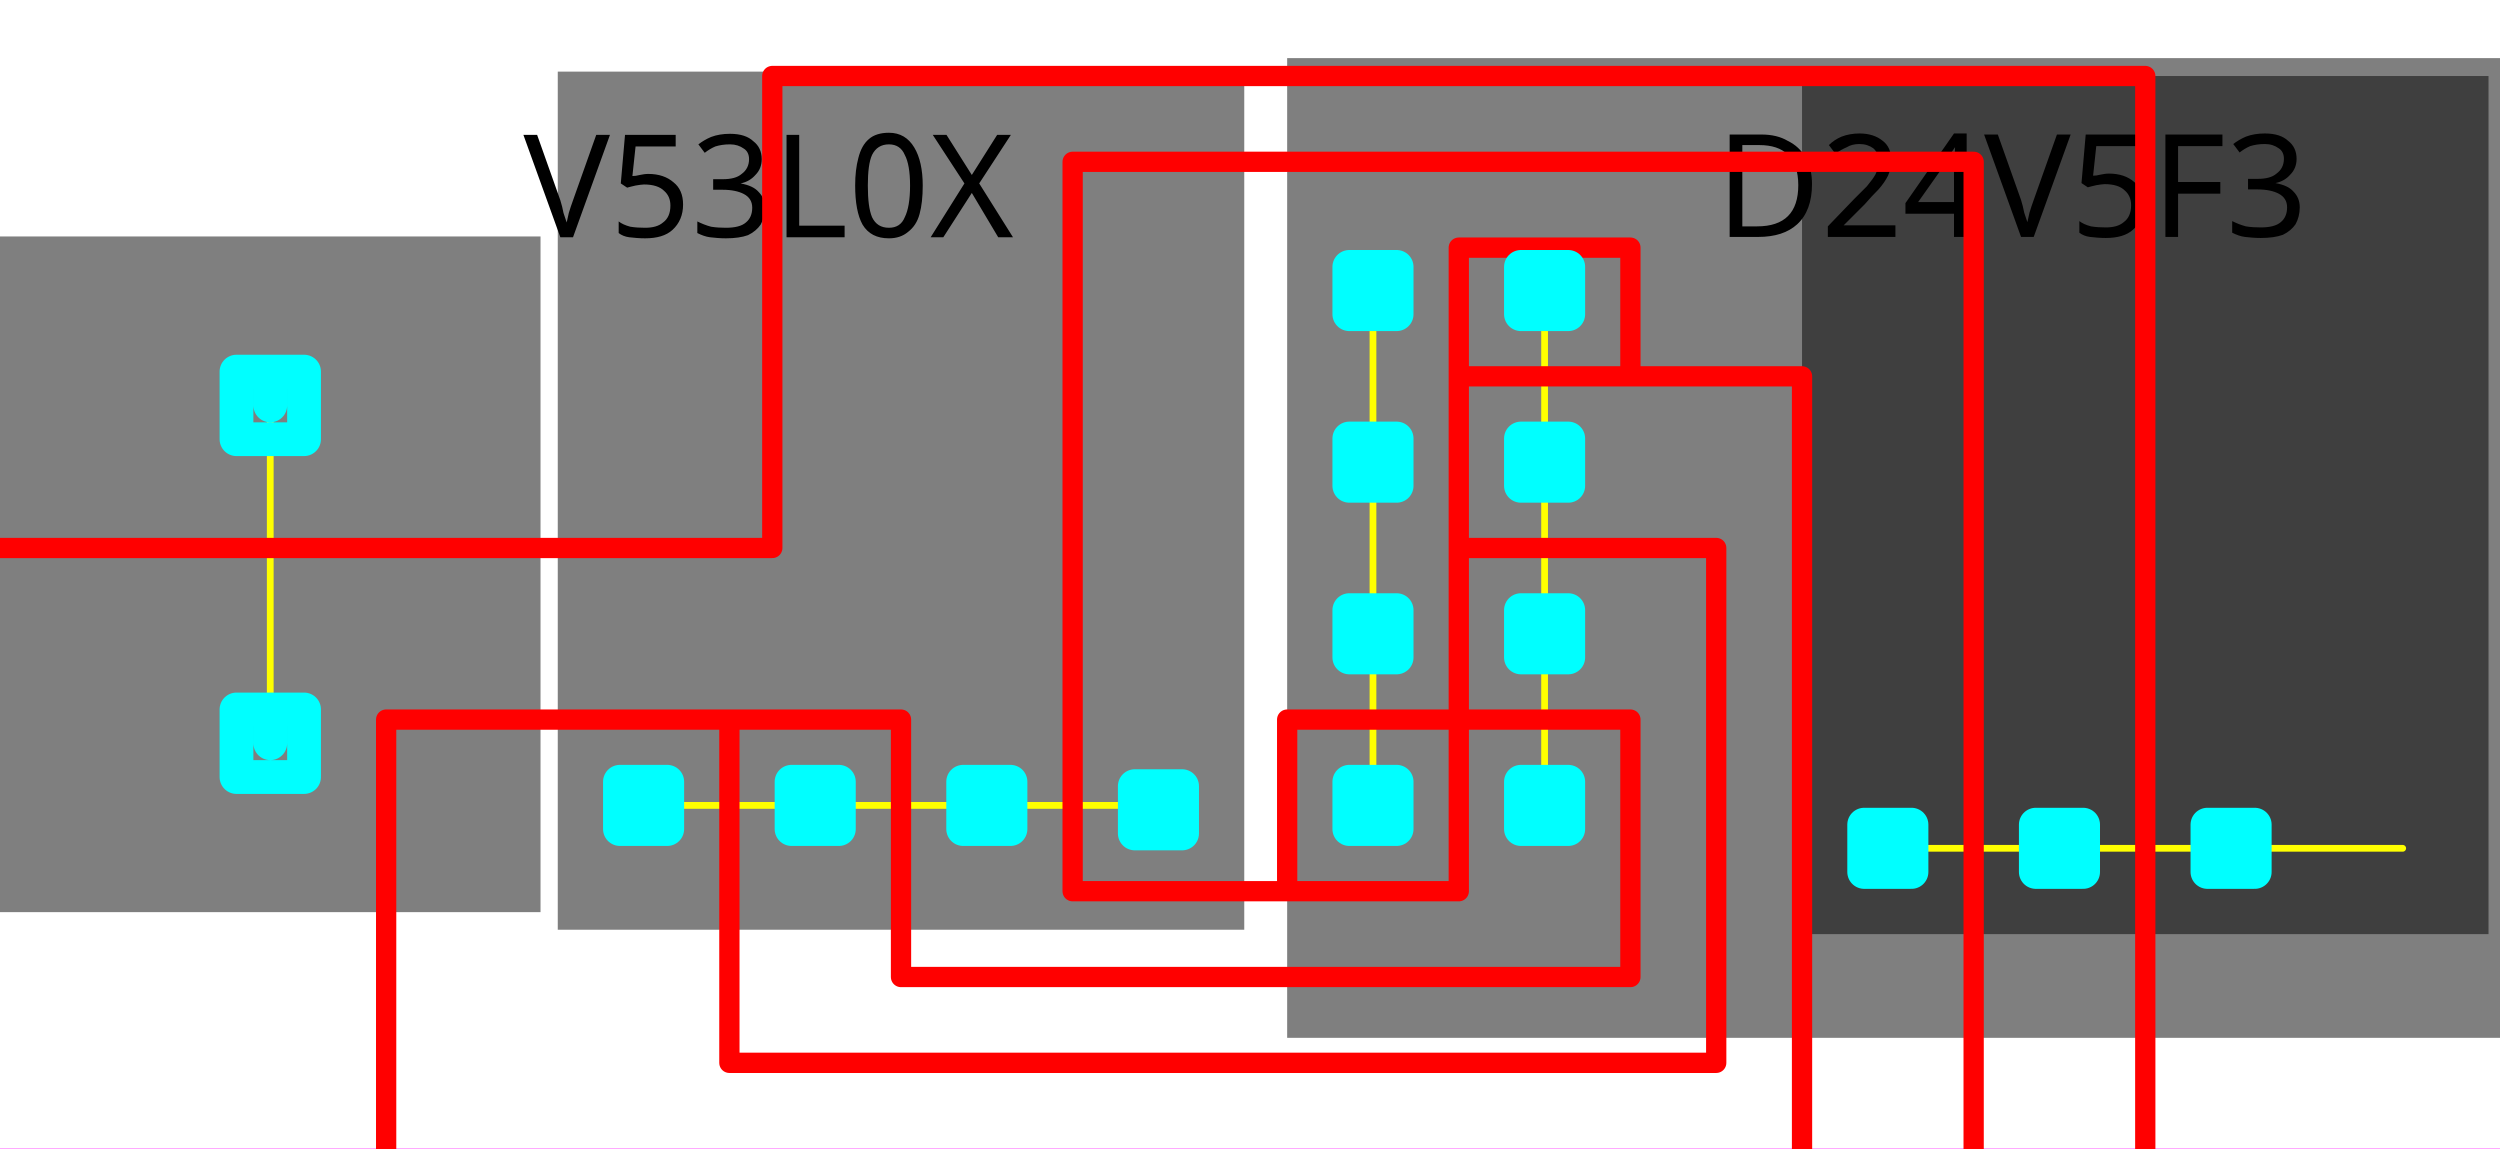
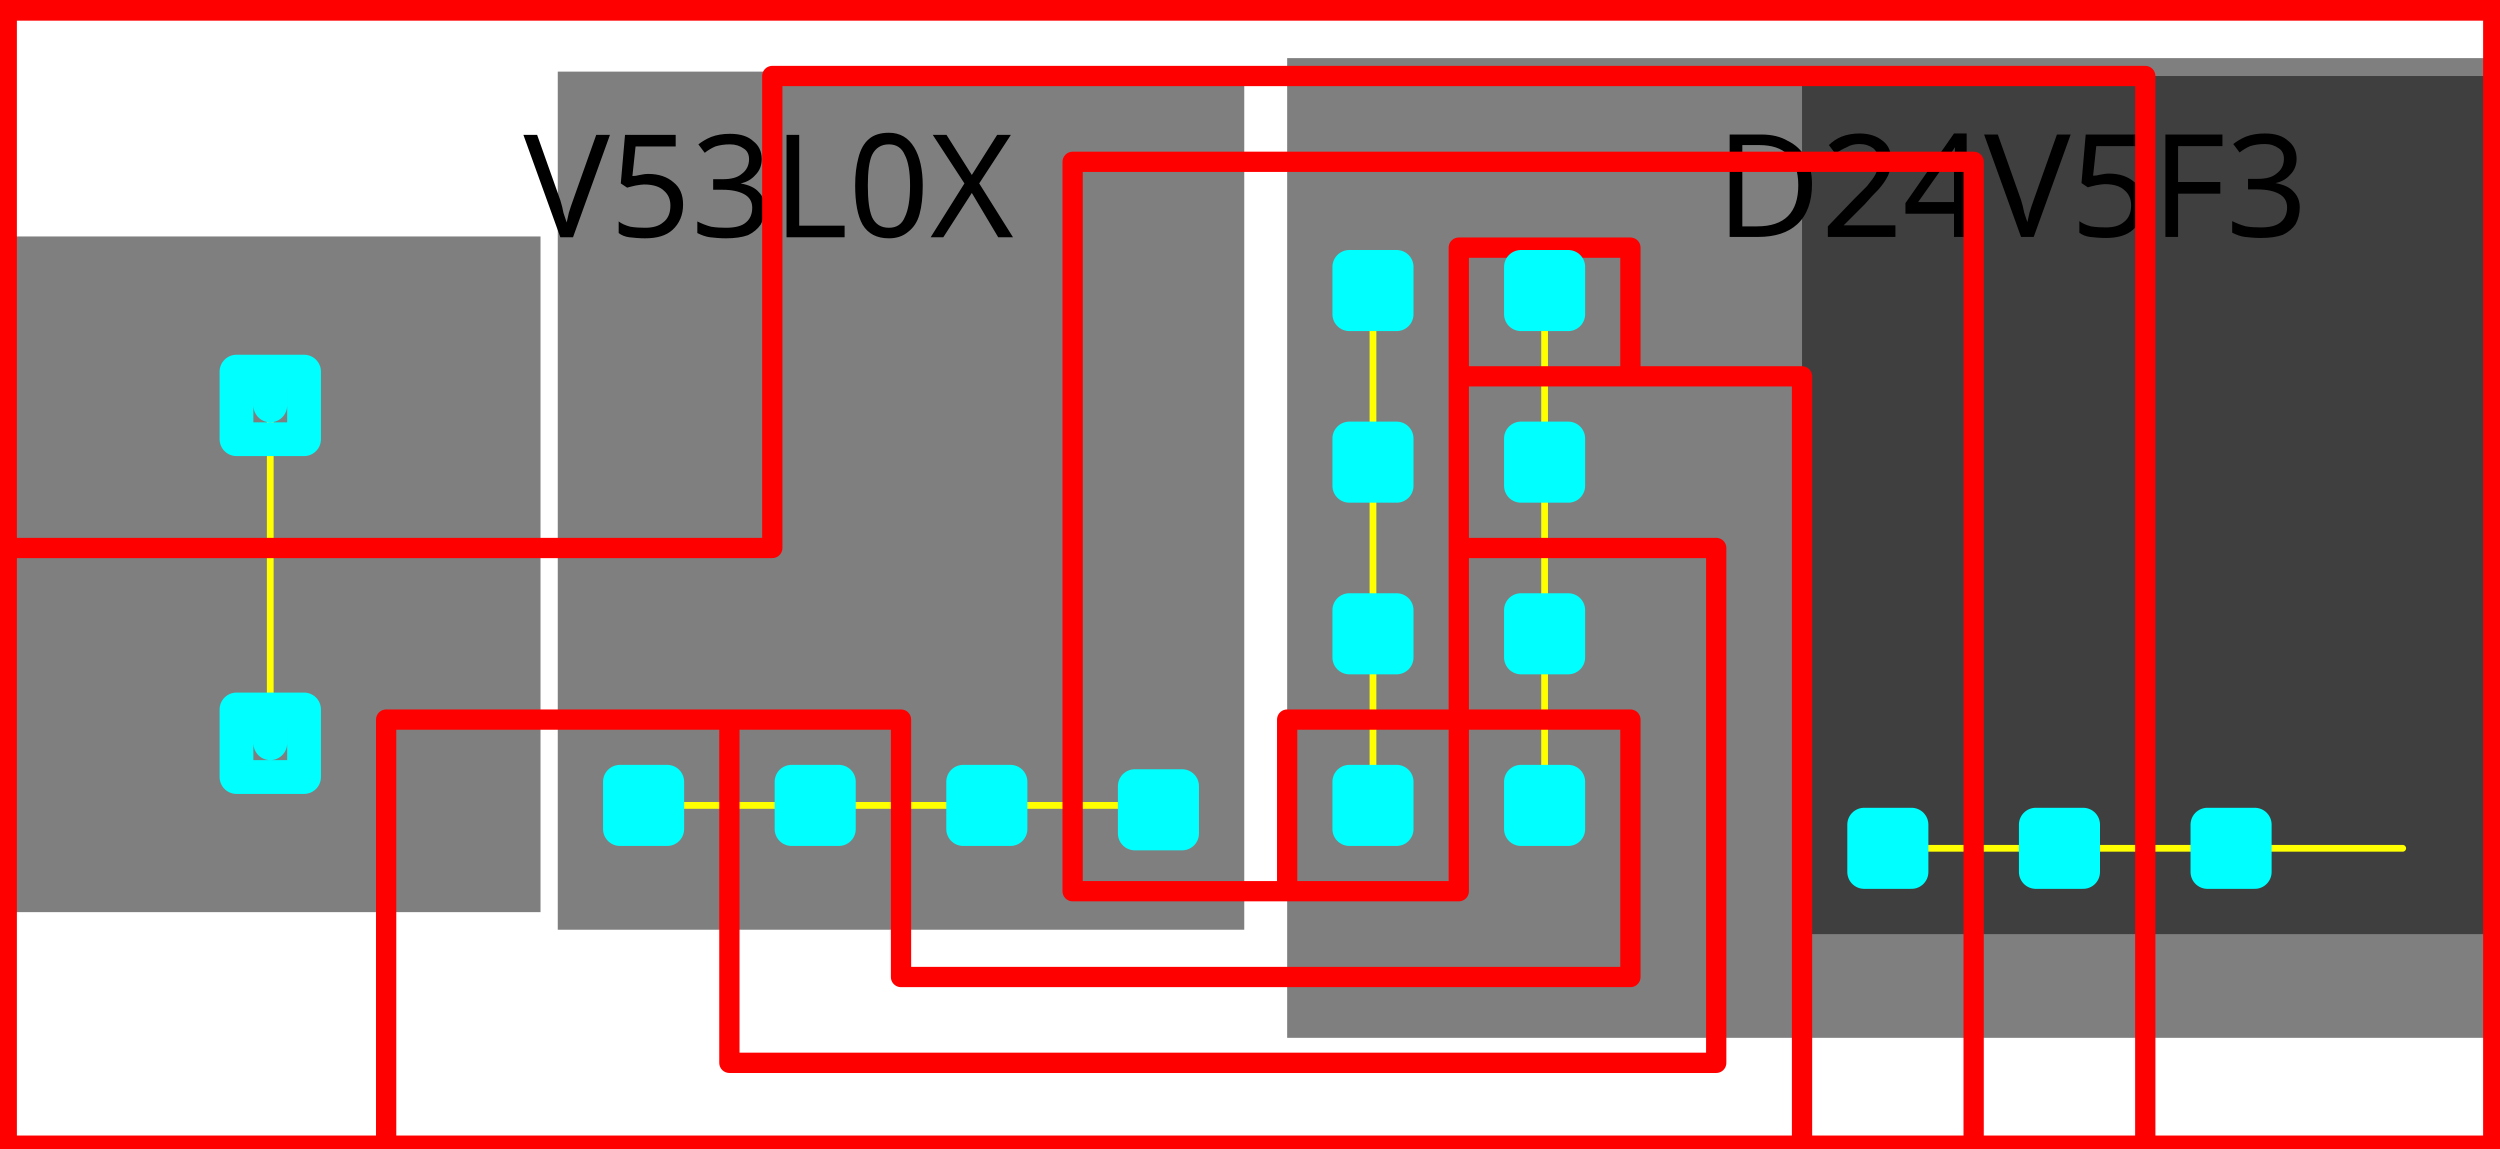
<svg xmlns="http://www.w3.org/2000/svg" width="37mm" height="17mm" viewBox="0 0 37 17" version="1.1" id="svg926">
  <defs id="defs920" />
-   <g id="layer3" style="display:inline" transform="translate(-8.105003,21.76498)">
-     <rect style="opacity:1;fill:none;fill-opacity:1;fill-rule:evenodd;stroke:#ff00ff;stroke-width:1;stroke-linecap:round;stroke-linejoin:round;stroke-miterlimit:4;stroke-dasharray:none;stroke-dashoffset:0;stroke-opacity:1" id="rect909" width="38" height="18" x="7.605" y="-22.265" />
-   </g>
  <g id="layer6" style="display:inline;opacity:1" transform="translate(-8.105003,21.76498)">
    <g transform="rotate(-180,23.3725,-12.33249)" style="display:inline;opacity:1" id="layer6-2">
      <g id="g832">
        <rect y="-5.16" x="-18.26" height="24.75" width="14.5" id="rect934" style="opacity:1;fill:#000000;fill-opacity:0.502;fill-rule:evenodd;stroke:none;stroke-width:1;stroke-linecap:round;stroke-linejoin:round;stroke-miterlimit:4;stroke-dasharray:none;stroke-dashoffset:0;stroke-opacity:1" transform="matrix(0,1,1,0,0,0)" />
        <text xml:space="preserve" style="font-style:normal;font-variant:normal;font-weight:normal;font-stretch:normal;font-size:4.233px;line-height:125%;font-family:Raleway;-inkscape-font-specification:'Raleway, Normal';font-variant-ligatures:normal;font-variant-caps:normal;font-variant-numeric:normal;font-feature-settings:normal;text-align:center;letter-spacing:0px;word-spacing:0px;writing-mode:lr-tb;text-anchor:middle;fill:#000000;fill-opacity:1;stroke:none;stroke-width:0.265px;stroke-linecap:butt;stroke-linejoin:miter;stroke-opacity:1" x="10.863" y="-1.306" id="text892" transform="rotate(-90)">
          <tspan id="tspan890" x="10.863" y="-1.306" style="font-style:normal;font-variant:normal;font-weight:normal;font-stretch:normal;font-size:4.233px;font-family:Raleway;-inkscape-font-specification:'Raleway, Normal';font-variant-ligatures:normal;font-variant-caps:normal;font-variant-numeric:normal;font-feature-settings:normal;text-align:center;writing-mode:lr-tb;text-anchor:middle;stroke-width:0.265px">ESP-01</tspan>
        </text>
        <path style="opacity:1;fill:none;fill-opacity:0.502;fill-rule:evenodd;stroke:#ffff00;stroke-width:0.1;stroke-linecap:round;stroke-linejoin:round;stroke-miterlimit:4;stroke-dasharray:none;stroke-dashoffset:0;stroke-opacity:1" d="m 18.32,-14.82 v 2.54 2.54 2.54" id="path822" />
        <path id="path824" d="m 15.78,-14.82 v 2.54 2.54 2.54" style="opacity:1;fill:none;fill-opacity:0.502;fill-rule:evenodd;stroke:#ffff00;stroke-width:0.1;stroke-linecap:round;stroke-linejoin:round;stroke-miterlimit:4;stroke-dasharray:none;stroke-dashoffset:0;stroke-opacity:1" />
        <rect transform="matrix(0,1,1,0,0,0)" style="opacity:1;fill:#000000;fill-opacity:0.502;fill-rule:evenodd;stroke:none;stroke-width:1;stroke-linecap:round;stroke-linejoin:round;stroke-miterlimit:4;stroke-dasharray:none;stroke-dashoffset:0;stroke-opacity:1" id="rect822" width="14.5" height="6" x="-18.26" y="-5.16" />
      </g>
    </g>
    <g transform="rotate(-90,-56.58934,74.60099)" id="layer1">
      <rect y="139.295" x="26.277" height="8" width="10" id="rect817" style="opacity:1;fill:#000000;fill-opacity:0.502;fill-rule:evenodd;stroke:none;stroke-width:0.5;stroke-linecap:round;stroke-linejoin:round;stroke-miterlimit:4;stroke-dasharray:none;stroke-dashoffset:0;stroke-opacity:1" />
      <path id="path818" d="m 28.777,143.295 h 5" style="opacity:1;fill:none;fill-opacity:0.502;fill-rule:evenodd;stroke:#ffff00;stroke-width:0.1;stroke-linecap:round;stroke-linejoin:round;stroke-miterlimit:4;stroke-dasharray:none;stroke-dashoffset:0;stroke-opacity:1" />
    </g>
    <g transform="translate(22.07501,-109.36)" id="layer1-3">
      <rect y="88.72" x="12.7" height="12.7" width="10.16" id="rect817-9" style="opacity:1;fill:#000000;fill-opacity:0.502;fill-rule:evenodd;stroke:none;stroke-width:0.1;stroke-linecap:round;stroke-linejoin:round;stroke-miterlimit:4;stroke-dasharray:none;stroke-dashoffset:0;stroke-opacity:1" />
      <path id="path831" d="m 13.97,100.15 h 2.54 2.54 2.54" style="opacity:1;fill:none;fill-opacity:0.502;fill-rule:evenodd;stroke:#ffff00;stroke-width:0.1;stroke-linecap:round;stroke-linejoin:round;stroke-miterlimit:4;stroke-dasharray:none;stroke-dashoffset:0;stroke-opacity:1" />
      <text id="text835" y="91.103" x="17.734" style="font-style:normal;font-variant:normal;font-weight:normal;font-stretch:normal;font-size:2.117px;line-height:125%;font-family:Raleway;-inkscape-font-specification:'Raleway, Normal';font-variant-ligatures:normal;font-variant-caps:normal;font-variant-numeric:normal;font-feature-settings:normal;text-align:center;letter-spacing:0px;word-spacing:0px;writing-mode:lr-tb;text-anchor:middle;fill:#000000;fill-opacity:1;stroke:none;stroke-width:0.265px;stroke-linecap:butt;stroke-linejoin:miter;stroke-opacity:1" xml:space="preserve">
        <tspan style="font-style:normal;font-variant:normal;font-weight:normal;font-stretch:normal;font-size:2.117px;font-family:Raleway;-inkscape-font-specification:'Raleway, Normal';font-variant-ligatures:normal;font-variant-caps:normal;font-variant-numeric:normal;font-feature-settings:normal;text-align:center;writing-mode:lr-tb;text-anchor:middle;stroke-width:0.265px" y="91.103" x="17.734" id="tspan833">D24V5F3</tspan>
      </text>
    </g>
    <g id="g1073" transform="translate(15.82,-7.354996)">
      <rect style="opacity:1;fill:#000000;fill-opacity:0.502;fill-rule:evenodd;stroke:none;stroke-width:1;stroke-linecap:round;stroke-linejoin:round;stroke-miterlimit:4;stroke-dasharray:none;stroke-dashoffset:0;stroke-opacity:1" id="rect853" width="10.16" height="12.7" x="0.54" y="-13.35" />
      <text id="text1056" y="-10.902" x="5.587" style="font-style:normal;font-variant:normal;font-weight:normal;font-stretch:normal;font-size:2.117px;line-height:125%;font-family:Raleway;-inkscape-font-specification:'Raleway, Normal';font-variant-ligatures:normal;font-variant-caps:normal;font-variant-numeric:normal;font-feature-settings:normal;text-align:center;letter-spacing:0px;word-spacing:0px;writing-mode:lr-tb;text-anchor:middle;fill:#000000;fill-opacity:1;stroke:none;stroke-width:0.265px;stroke-linecap:butt;stroke-linejoin:miter;stroke-opacity:1" xml:space="preserve">
        <tspan style="font-style:normal;font-variant:normal;font-weight:normal;font-stretch:normal;font-size:2.117px;font-family:Raleway;-inkscape-font-specification:'Raleway, Normal';font-variant-ligatures:normal;font-variant-caps:normal;font-variant-numeric:normal;font-feature-settings:normal;text-align:center;writing-mode:lr-tb;text-anchor:middle;stroke-width:0.265px" y="-10.902" x="5.587" id="tspan1054">V53L0X</tspan>
      </text>
      <path id="path1063" d="m 9.43,-2.49 h -2.54 -2.54 -2.54" style="display:inline;opacity:1;fill:none;fill-opacity:0.502;fill-rule:evenodd;stroke:#ffff00;stroke-width:0.1;stroke-linecap:round;stroke-linejoin:round;stroke-miterlimit:4;stroke-dasharray:none;stroke-dashoffset:0;stroke-opacity:1" />
    </g>
  </g>
+   <g id="layer3" style="display:inline" transform="translate(-8.105003,21.76498)">
+     <rect style="opacity:1;fill:none;fill-opacity:1;fill-rule:evenodd;stroke:#ff00ff;stroke-width:1;stroke-linecap:round;stroke-linejoin:round;stroke-miterlimit:4;stroke-dasharray:none;stroke-dashoffset:0;stroke-opacity:1" id="rect909" width="38" height="18" x="7.605" y="-22.265" />
+   </g>
  <g id="layer7" style="display:inline" transform="translate(-8.105003,21.76498)">
    <path id="path884" style="opacity:1;fill:none;fill-opacity:0.502;fill-rule:evenodd;stroke:#ff0000;stroke-width:0.3;stroke-linecap:round;stroke-linejoin:round;stroke-miterlimit:4;stroke-dasharray:none;stroke-dashoffset:0;stroke-opacity:1" d="m 29.695,-11.115 h -2.54 v 2.54 m 2.54,-7.62 v -1.905 h 2.54 v 1.905 m -2.54,2.54 v -2.54 h 5.08 v 12.065 m -5.08,-6.985 1e-6,-2.54 h 3.81 l -10e-7,7.62 h -14.605 v -5.08 m 18.415,6.985 V -19.37 l -13.335,10e-7 v 10.795 h 5.715 v -2.54 h 2.54 l 1e-6,3.81 -10.795,-2e-7 v -3.81 h -7.62 v 6.985 M 7.47,-13.655 H 19.535 v -6.985 h 20.32 v 16.51" />
+   </g>
+   <g transform="translate(-8.105003,21.76498)" style="display:inline" id="g872">
+     <rect style="opacity:1;fill:none;fill-opacity:1;fill-rule:evenodd;stroke:#ff0000;stroke-width:0.5;stroke-linecap:round;stroke-linejoin:round;stroke-miterlimit:4;stroke-dasharray:none;stroke-dashoffset:0;stroke-opacity:1" id="rect874" width="37" height="17" x="8.105" y="-21.709" />
  </g>
  <g id="layer4" style="display:inline" transform="translate(-8.105003,21.76498)">
    <g id="g940" transform="translate(3.405002,-9.134995)" style="stroke:#00ffff;stroke-opacity:1" />
    <g id="g1229" transform="rotate(-180,36.2725,8.835006)" style="stroke:#00ffff;stroke-opacity:1" />
    <g id="g942" transform="rotate(-90,11.72751,4.247507)" style="stroke:#00ffff;stroke-opacity:1" />
    <g transform="rotate(-180,31.22625,8.835006)" id="g915" style="stroke:#00ffff;stroke-opacity:1" />
    <g id="g924" transform="rotate(-180,26.18,8.835006)" style="stroke:#00ffff;stroke-opacity:1" />
    <g transform="translate(19.24001,1.37501)" id="g941" style="stroke:#00ffff;stroke-opacity:1" />
    <g id="g925" style="stroke:#00ffff;stroke-opacity:1">
      <g transform="rotate(-90,22.0375,-8.9375)" id="g954" style="stroke:#00ffff;stroke-opacity:1" />
      <g id="g964" transform="rotate(-90,23.3075,-10.2075)" style="stroke:#00ffff;stroke-opacity:1" />
    </g>
    <g id="g1033" transform="translate(-0.2700745,-0.1467824)" style="stroke:#00ffff;stroke-opacity:1" />
    <g id="g906" transform="rotate(-90,-1.902492,5.227521)">
      <path style="opacity:1;fill:none;fill-opacity:1;fill-rule:evenodd;stroke:#00ffff;stroke-width:0.5;stroke-linecap:round;stroke-linejoin:round;stroke-miterlimit:4;stroke-dasharray:none;stroke-dashoffset:0;stroke-opacity:1" d="m 19.09,19.235 h 0.5 v -0.5 h -1 v 1 h 1 v -0.5" id="path909" />
      <path style="opacity:1;fill:none;fill-opacity:1;fill-rule:evenodd;stroke:#00ffff;stroke-width:0.5;stroke-linecap:round;stroke-linejoin:round;stroke-miterlimit:4;stroke-dasharray:none;stroke-dashoffset:0;stroke-opacity:1" d="m 14.09,19.235 h 0.5 v -0.5 h -1 v 1 h 1 v -0.5" id="path911" />
    </g>
    <g id="g858" transform="rotate(-180,36.2475,-7.294986)">
      <path style="opacity:1;fill:#6f9090;fill-opacity:0.229;fill-rule:evenodd;stroke:#00ffff;stroke-width:0.5;stroke-linecap:round;stroke-linejoin:round;stroke-miterlimit:4;stroke-dasharray:none;stroke-dashoffset:0;stroke-opacity:1" d="m 31.37,-5.38 h -0.35 v 0.35 h 0.7 v -0.7 h -0.7 v 0.35" id="path910" />
      <path style="opacity:1;fill:#6f9090;fill-opacity:0.229;fill-rule:evenodd;stroke:#00ffff;stroke-width:0.5;stroke-linecap:round;stroke-linejoin:round;stroke-miterlimit:4;stroke-dasharray:none;stroke-dashoffset:0;stroke-opacity:1" d="m 36.45,-5.38 h -0.35 v 0.35 h 0.7 v -0.7 h -0.7 v 0.35" id="path912" />
      <path style="opacity:1;fill:#6f9090;fill-opacity:0.229;fill-rule:evenodd;stroke:#00ffff;stroke-width:0.5;stroke-linecap:round;stroke-linejoin:round;stroke-miterlimit:4;stroke-dasharray:none;stroke-dashoffset:0;stroke-opacity:1" d="m 33.91,-5.38 h -0.35 v 0.35 h 0.7 v -0.7 h -0.7 v 0.35" id="path914" />
    </g>
    <g id="g930" transform="matrix(-1,0,0,1,58.175,-19.42)">
      <path id="path1025" d="m 29.75,9.575 v 0.35 h 0.35 v -0.7 h -0.7 v 0.7 h 0.35" style="opacity:1;fill:none;fill-opacity:1;fill-rule:evenodd;stroke:#00ffff;stroke-width:0.5;stroke-linecap:round;stroke-linejoin:round;stroke-miterlimit:4;stroke-dasharray:none;stroke-dashoffset:0;stroke-opacity:1" />
      <path id="path1023" d="m 29.75,1.955 v 0.35 h 0.35 v -0.7 h -0.7 v 0.7 h 0.35" style="opacity:1;fill:none;fill-opacity:1;fill-rule:evenodd;stroke:#00ffff;stroke-width:0.5;stroke-linecap:round;stroke-linejoin:round;stroke-miterlimit:4;stroke-dasharray:none;stroke-dashoffset:0;stroke-opacity:1" />
      <path id="path1019" d="m 29.75,7.035 v 0.35 h 0.35 v -0.7 h -0.7 v 0.7 h 0.35" style="opacity:1;fill:none;fill-opacity:1;fill-rule:evenodd;stroke:#00ffff;stroke-width:0.5;stroke-linecap:round;stroke-linejoin:round;stroke-miterlimit:4;stroke-dasharray:none;stroke-dashoffset:0;stroke-opacity:1" />
      <path id="path1015" d="m 27.21,1.955 v 0.35 h 0.35 v -0.7 h -0.7 v 0.7 h 0.35" style="opacity:1;fill:none;fill-opacity:1;fill-rule:evenodd;stroke:#00ffff;stroke-width:0.5;stroke-linecap:round;stroke-linejoin:round;stroke-miterlimit:4;stroke-dasharray:none;stroke-dashoffset:0;stroke-opacity:1" />
      <path style="opacity:1;fill:#6f9090;fill-opacity:0.229;fill-rule:evenodd;stroke:#00ffff;stroke-width:0.5;stroke-linecap:round;stroke-linejoin:round;stroke-miterlimit:4;stroke-dasharray:none;stroke-dashoffset:0;stroke-opacity:1" d="m 27.21,4.495 h -0.35 v 0.35 h 0.7 v -0.7 h -0.7 v 0.35" id="path916" />
      <path id="path918" d="m 27.21,7.035 h -0.35 v 0.35 h 0.7 v -0.7 h -0.7 v 0.35" style="opacity:1;fill:#6f9090;fill-opacity:0.229;fill-rule:evenodd;stroke:#00ffff;stroke-width:0.5;stroke-linecap:round;stroke-linejoin:round;stroke-miterlimit:4;stroke-dasharray:none;stroke-dashoffset:0;stroke-opacity:1" />
      <path style="opacity:1;fill:#6f9090;fill-opacity:0.229;fill-rule:evenodd;stroke:#00ffff;stroke-width:0.5;stroke-linecap:round;stroke-linejoin:round;stroke-miterlimit:4;stroke-dasharray:none;stroke-dashoffset:0;stroke-opacity:1" d="m 27.21,9.575 h -0.35 v 0.35 h 0.7 v -0.7 h -0.7 v 0.35" id="path920" />
      <path style="opacity:1;fill:none;fill-opacity:1;fill-rule:evenodd;stroke:#00ffff;stroke-width:0.5;stroke-linecap:round;stroke-linejoin:round;stroke-miterlimit:4;stroke-dasharray:none;stroke-dashoffset:0;stroke-opacity:1" d="m 29.75,4.495 v 0.35 h 0.35 v -0.7 h -0.7 v 0.7 h 0.35" id="path880" />
    </g>
    <g transform="translate(-13.73999,-4.464996)" id="g866">
      <path id="path860" d="m 31.37,-5.38 h -0.35 v 0.35 h 0.7 v -0.7 h -0.7 v 0.35" style="opacity:1;fill:#6f9090;fill-opacity:0.229;fill-rule:evenodd;stroke:#00ffff;stroke-width:0.5;stroke-linecap:round;stroke-linejoin:round;stroke-miterlimit:4;stroke-dasharray:none;stroke-dashoffset:0;stroke-opacity:1" />
      <path id="path862" d="m 36.45,-5.38 h -0.35 v 0.35 h 0.7 v -0.7 h -0.7 v 0.35" style="opacity:1;fill:#6f9090;fill-opacity:0.229;fill-rule:evenodd;stroke:#00ffff;stroke-width:0.5;stroke-linecap:round;stroke-linejoin:round;stroke-miterlimit:4;stroke-dasharray:none;stroke-dashoffset:0;stroke-opacity:1" />
      <path id="path864" d="m 33.91,-5.38 h -0.35 v 0.35 h 0.7 v -0.7 h -0.7 v 0.35" style="opacity:1;fill:#6f9090;fill-opacity:0.229;fill-rule:evenodd;stroke:#00ffff;stroke-width:0.5;stroke-linecap:round;stroke-linejoin:round;stroke-miterlimit:4;stroke-dasharray:none;stroke-dashoffset:0;stroke-opacity:1" />
      <path style="opacity:1;fill:#6f9090;fill-opacity:0.229;fill-rule:evenodd;stroke:#00ffff;stroke-width:0.5;stroke-linecap:round;stroke-linejoin:round;stroke-miterlimit:4;stroke-dasharray:none;stroke-dashoffset:0;stroke-opacity:1" d="m 38.99,-5.315 h -0.35 v 0.35 h 0.7 v -0.7 h -0.7 v 0.35" id="path868" />
    </g>
  </g>
</svg>
